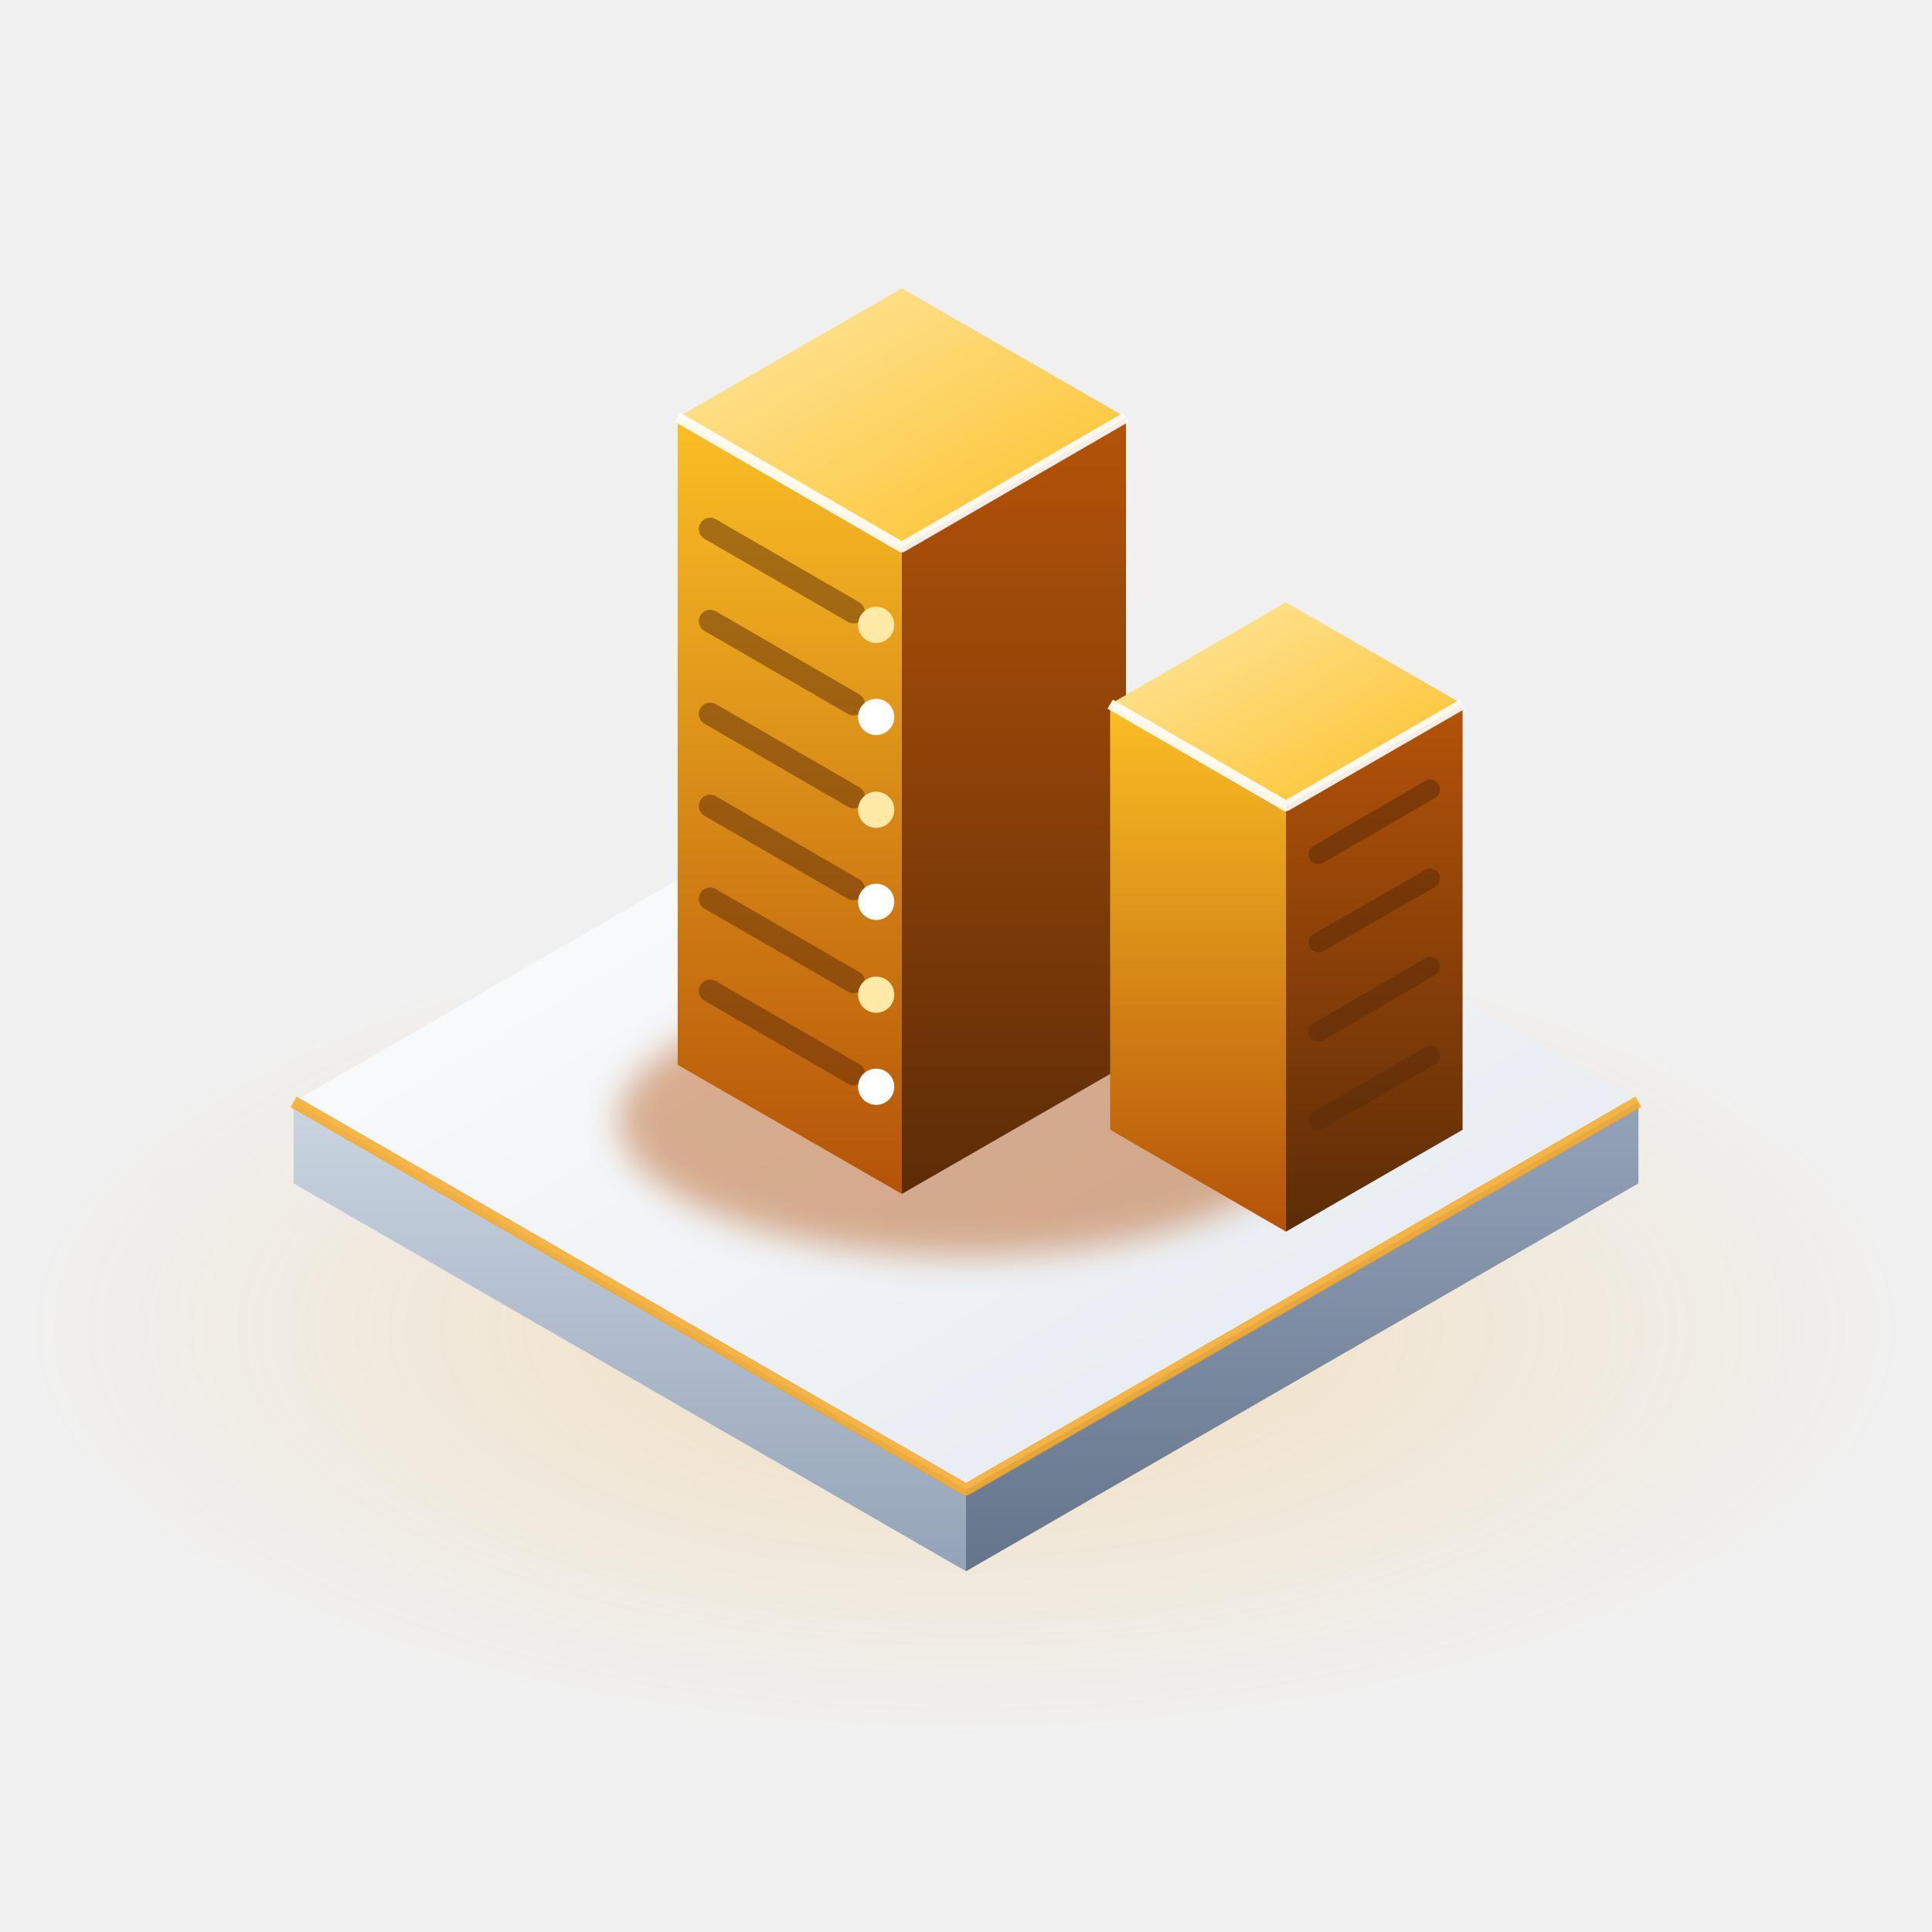
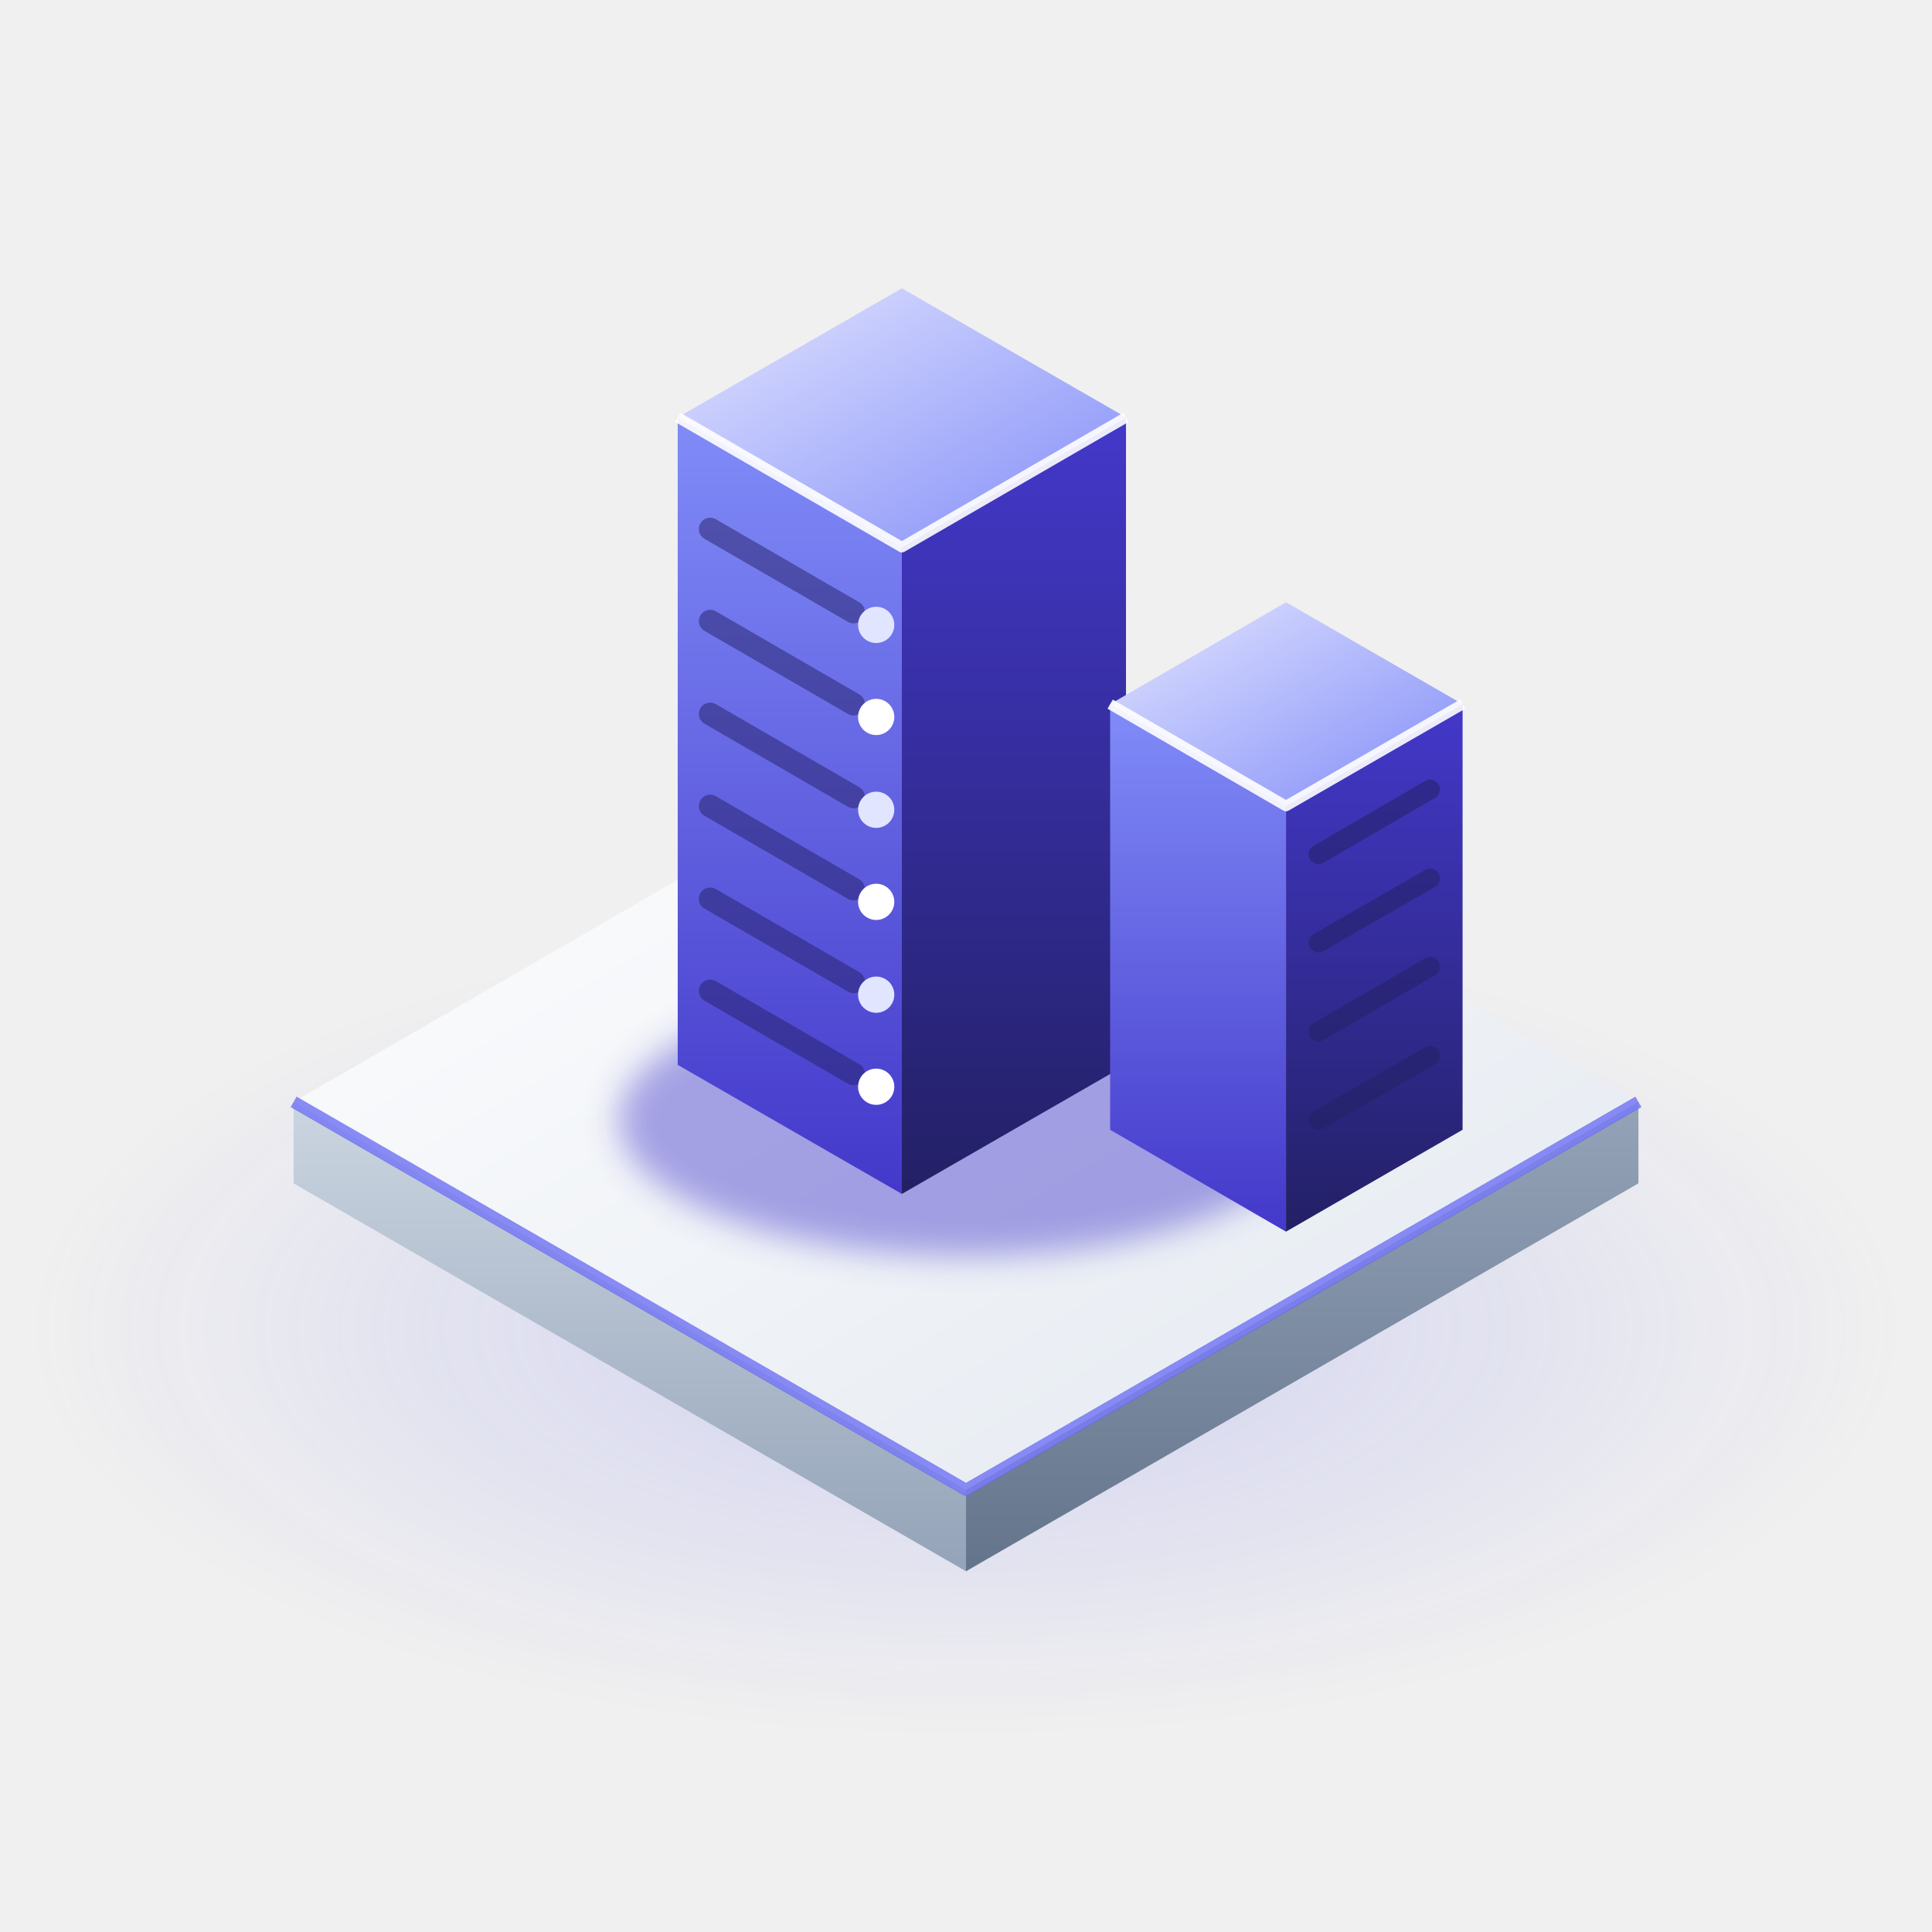
<svg xmlns="http://www.w3.org/2000/svg" viewBox="0 0 256 256" width="256" height="256" fill="none">
  <defs>
    <linearGradient id="it-l-top" x1="0" y1="0" x2="1" y2="1">
-       <stop offset="0" stop-color="#ffe9a6" stop-opacity="1" />
-       <stop offset="1" stop-color="#fbbf24" stop-opacity="1" />
+       <stop offset="0" stop-color="#e2e5ff" stop-opacity="1" />
+       <stop offset="1" stop-color="#818cf8" stop-opacity="1" />
    </linearGradient>
    <linearGradient id="it-l-left" x1="0" y1="0" x2="0" y2="1">
-       <stop offset="0" stop-color="#fbbf24" stop-opacity="1" />
-       <stop offset="1" stop-color="#b45309" stop-opacity="1" />
+       <stop offset="0" stop-color="#818cf8" stop-opacity="1" />
+       <stop offset="1" stop-color="#4338ca" stop-opacity="1" />
    </linearGradient>
    <linearGradient id="it-l-right" x1="0" y1="0" x2="0" y2="1">
-       <stop offset="0" stop-color="#b45309" stop-opacity="1" />
-       <stop offset="1" stop-color="#5c2c07" stop-opacity="1" />
+       <stop offset="0" stop-color="#4338ca" stop-opacity="1" />
+       <stop offset="1" stop-color="#232065" stop-opacity="1" />
    </linearGradient>
    <linearGradient id="it-l-spec" x1="0" y1="0" x2="1" y2="1">
      <stop offset="0" stop-color="#ffffff" stop-opacity="0.55" />
      <stop offset="1" stop-color="#ffffff" stop-opacity="0" />
    </linearGradient>
    <linearGradient id="it-l-ptop" x1="0" y1="0" x2="1" y2="1">
      <stop offset="0" stop-color="#ffffff" stop-opacity="1" />
      <stop offset="1" stop-color="#e2e8f0" stop-opacity="1" />
    </linearGradient>
    <linearGradient id="it-l-pleft" x1="0" y1="0" x2="0" y2="1">
      <stop offset="0" stop-color="#cbd5e1" stop-opacity="1" />
      <stop offset="1" stop-color="#94a3b8" stop-opacity="1" />
    </linearGradient>
    <linearGradient id="it-l-pright" x1="0" y1="0" x2="0" y2="1">
      <stop offset="0" stop-color="#94a3b8" stop-opacity="1" />
      <stop offset="1" stop-color="#64748b" stop-opacity="1" />
    </linearGradient>
    <radialGradient id="it-l-halo" cx=".5" cy=".5" r=".5">
-       <stop offset="0" stop-color="#f59e0b" stop-opacity="0.22" />
-       <stop offset="1" stop-color="#f59e0b" stop-opacity="0" />
+       <stop offset="0" stop-color="#6366f1" stop-opacity="0.22" />
+       <stop offset="1" stop-color="#6366f1" stop-opacity="0" />
    </radialGradient>
    <radialGradient id="it-l-orb" cx=".35" cy=".3" r=".75">
      <stop offset="0" stop-color="#ffffff" />
-       <stop offset=".35" stop-color="#ffe9a6" />
-       <stop offset=".75" stop-color="#fbbf24" />
-       <stop offset="1" stop-color="#b45309" />
+       <stop offset=".35" stop-color="#c4f6ff" />
+       <stop offset=".75" stop-color="#22d3ee" />
+       <stop offset="1" stop-color="#0e7490" />
    </radialGradient>
    <filter id="it-l-blur" x="-50%" y="-50%" width="200%" height="200%">
      <feGaussianBlur stdDeviation="6" />
    </filter>
    <filter id="it-l-soft" x="-50%" y="-50%" width="200%" height="200%">
      <feGaussianBlur stdDeviation="2.2" />
    </filter>
  </defs>
  <ellipse cx="128" cy="176.0" rx="124" ry="54" fill="url(#it-l-halo)" />
  <polygon points="38.9,156.8 128.0,208.2 128.0,197.4 38.9,146.0" fill="url(#it-l-pleft)" />
  <polygon points="217.1,156.8 128.0,208.2 128.0,197.4 217.1,146.0" fill="url(#it-l-pright)" />
  <polygon points="128.0,94.5 217.1,146.0 128.0,197.4 38.9,146.0" fill="url(#it-l-ptop)" />
  <polyline points="38.9,146.0 128.0,197.4 217.1,146.0" fill="none" stroke="#ffffff" stroke-opacity="0.5" stroke-width="1.4" stroke-linejoin="round" />
-   <polyline points="38.9,146.0 128.0,197.4 217.1,146.0" fill="none" stroke="#f59e0b" stroke-width="1.6" stroke-opacity=".75" stroke-linejoin="round" />
-   <ellipse cx="128.0" cy="148.4" rx="46" ry="18" fill="#b45309" opacity="0.45" filter="url(#it-l-soft)" />
+   <polyline points="38.9,146.0 128.0,197.4 217.1,146.0" fill="none" stroke="#6366f1" stroke-width="1.6" stroke-opacity=".75" stroke-linejoin="round" />
+   <ellipse cx="128.0" cy="148.4" rx="46" ry="18" fill="#4338ca" opacity="0.45" filter="url(#it-l-soft)" />
  <polygon points="89.8,141.1 119.5,158.2 119.5,72.5 89.8,55.3" fill="url(#it-l-left)" />
  <polygon points="149.2,141.1 119.5,158.2 119.5,72.5 149.2,55.3" fill="url(#it-l-right)" />
  <polygon points="119.5,38.2 149.2,55.3 119.5,72.5 89.8,55.3" fill="url(#it-l-top)" />
  <polyline points="89.8,55.3 119.5,72.5 149.2,55.3" fill="none" stroke="#ffffff" stroke-opacity="0.9" stroke-width="1.4" stroke-linejoin="round" />
  <polygon points="147.1,149.7 170.4,163.2 170.4,106.8 147.1,93.3" fill="url(#it-l-left)" />
  <polygon points="193.8,149.7 170.4,163.2 170.4,106.8 193.8,93.3" fill="url(#it-l-right)" />
  <polygon points="170.4,79.8 193.8,93.3 170.4,106.8 147.1,93.3" fill="url(#it-l-top)" />
  <polyline points="147.1,93.3 170.4,106.8 193.8,93.3" fill="none" stroke="#ffffff" stroke-opacity="0.9" stroke-width="1.4" stroke-linejoin="round" />
-   <line x1="94.1" y1="131.3" x2="113.1" y2="142.3" stroke="#5c2c07" stroke-width="3" stroke-linecap="round" opacity=".5" />
+   <line x1="94.1" y1="131.3" x2="113.1" y2="142.3" stroke="#232065" stroke-width="3" stroke-linecap="round" opacity=".5" />
  <circle cx="116.1" cy="144.0" r="2.4" fill="#fff" />
-   <line x1="94.1" y1="119.1" x2="113.1" y2="130.1" stroke="#5c2c07" stroke-width="3" stroke-linecap="round" opacity=".5" />
-   <circle cx="116.1" cy="131.8" r="2.4" fill="#ffe9a6" />
-   <line x1="94.1" y1="106.8" x2="113.1" y2="117.8" stroke="#5c2c07" stroke-width="3" stroke-linecap="round" opacity=".5" />
+   <line x1="94.1" y1="119.1" x2="113.1" y2="130.1" stroke="#232065" stroke-width="3" stroke-linecap="round" opacity=".5" />
+   <circle cx="116.1" cy="131.8" r="2.4" fill="#e2e5ff" />
+   <line x1="94.1" y1="106.8" x2="113.1" y2="117.8" stroke="#232065" stroke-width="3" stroke-linecap="round" opacity=".5" />
  <circle cx="116.1" cy="119.5" r="2.4" fill="#fff" />
-   <line x1="94.1" y1="94.6" x2="113.1" y2="105.6" stroke="#5c2c07" stroke-width="3" stroke-linecap="round" opacity=".5" />
-   <circle cx="116.1" cy="107.3" r="2.4" fill="#ffe9a6" />
-   <line x1="94.1" y1="82.3" x2="113.1" y2="93.3" stroke="#5c2c07" stroke-width="3" stroke-linecap="round" opacity=".5" />
+   <line x1="94.1" y1="94.6" x2="113.1" y2="105.6" stroke="#232065" stroke-width="3" stroke-linecap="round" opacity=".5" />
+   <circle cx="116.1" cy="107.3" r="2.4" fill="#e2e5ff" />
+   <line x1="94.1" y1="82.3" x2="113.1" y2="93.3" stroke="#232065" stroke-width="3" stroke-linecap="round" opacity=".5" />
  <circle cx="116.1" cy="95.0" r="2.4" fill="#fff" />
-   <line x1="94.1" y1="70.1" x2="113.1" y2="81.1" stroke="#5c2c07" stroke-width="3" stroke-linecap="round" opacity=".5" />
-   <circle cx="116.1" cy="82.8" r="2.4" fill="#ffe9a6" />
-   <line x1="189.5" y1="139.9" x2="174.7" y2="148.4" stroke="#5c2c07" stroke-width="2.6" stroke-linecap="round" opacity=".55" />
-   <line x1="189.5" y1="128.1" x2="174.7" y2="136.7" stroke="#5c2c07" stroke-width="2.6" stroke-linecap="round" opacity=".55" />
-   <line x1="189.5" y1="116.4" x2="174.7" y2="124.9" stroke="#5c2c07" stroke-width="2.6" stroke-linecap="round" opacity=".55" />
-   <line x1="189.5" y1="104.6" x2="174.7" y2="113.2" stroke="#5c2c07" stroke-width="2.6" stroke-linecap="round" opacity=".55" />
+   <line x1="94.1" y1="70.1" x2="113.1" y2="81.1" stroke="#232065" stroke-width="3" stroke-linecap="round" opacity=".5" />
+   <circle cx="116.1" cy="82.8" r="2.4" fill="#e2e5ff" />
+   <line x1="189.5" y1="139.9" x2="174.7" y2="148.4" stroke="#232065" stroke-width="2.6" stroke-linecap="round" opacity=".55" />
+   <line x1="189.5" y1="128.1" x2="174.7" y2="136.7" stroke="#232065" stroke-width="2.6" stroke-linecap="round" opacity=".55" />
+   <line x1="189.5" y1="116.4" x2="174.7" y2="124.9" stroke="#232065" stroke-width="2.6" stroke-linecap="round" opacity=".55" />
+   <line x1="189.5" y1="104.6" x2="174.7" y2="113.2" stroke="#232065" stroke-width="2.6" stroke-linecap="round" opacity=".55" />
</svg>
